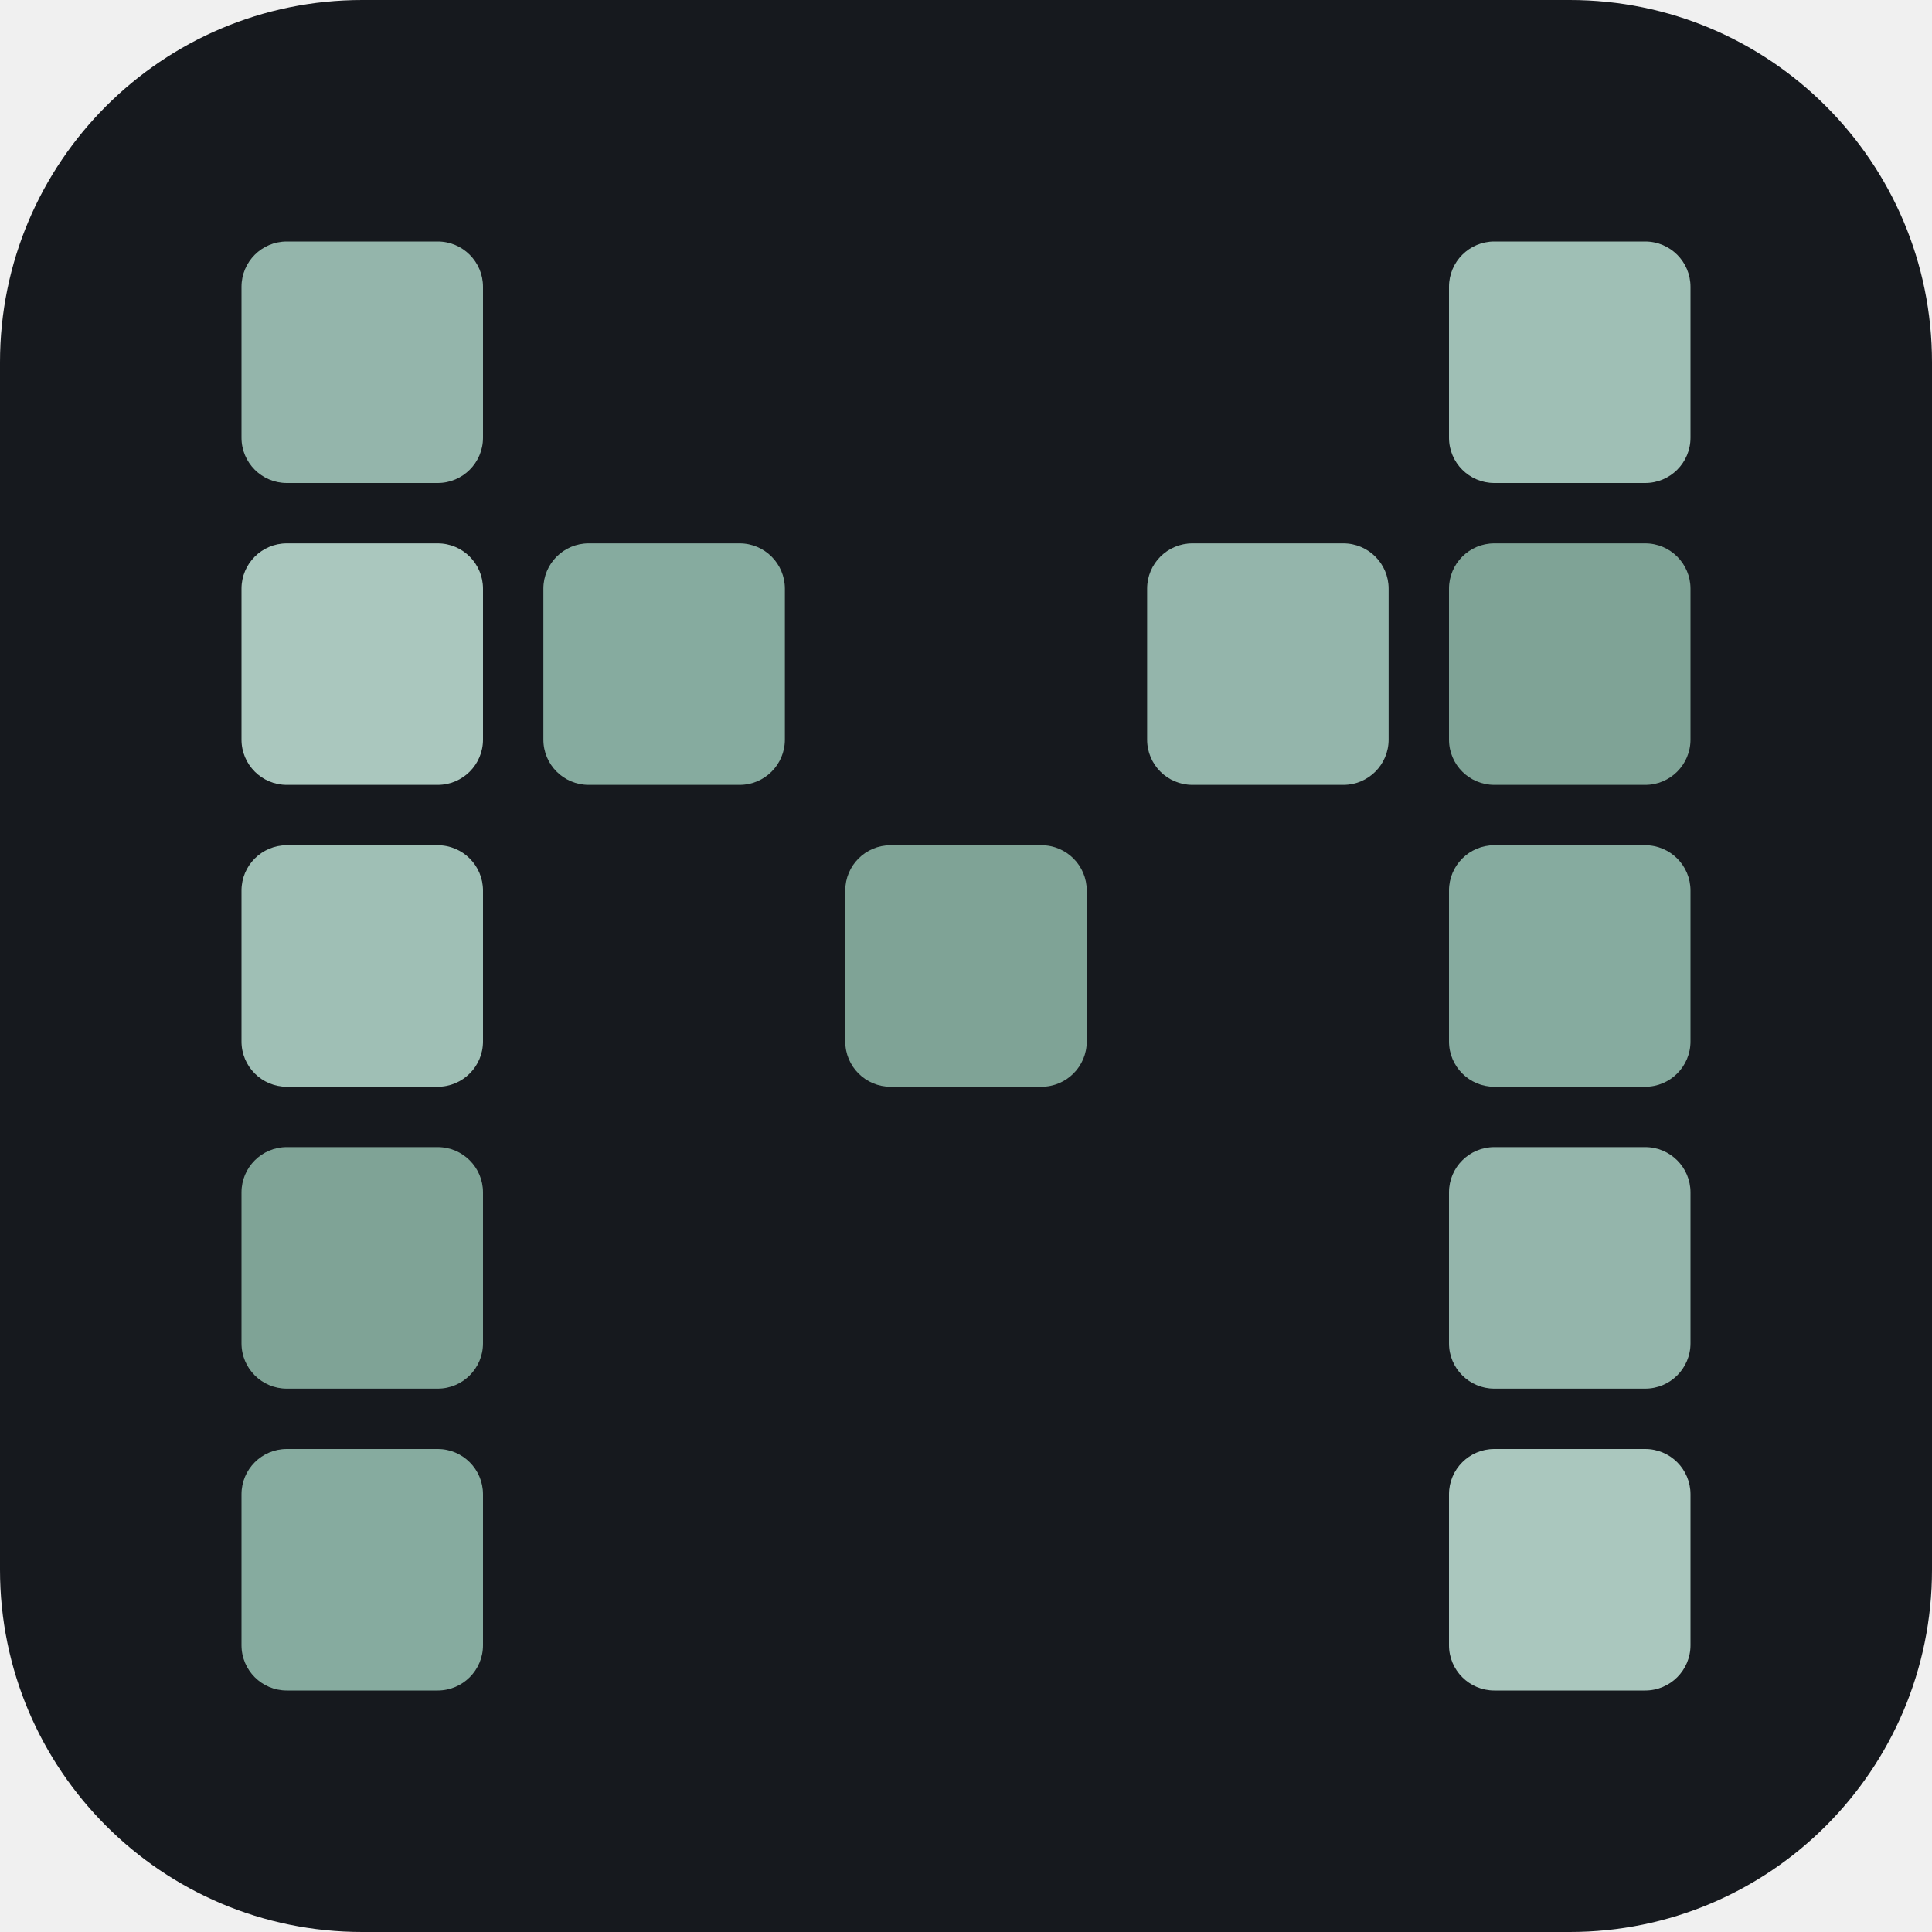
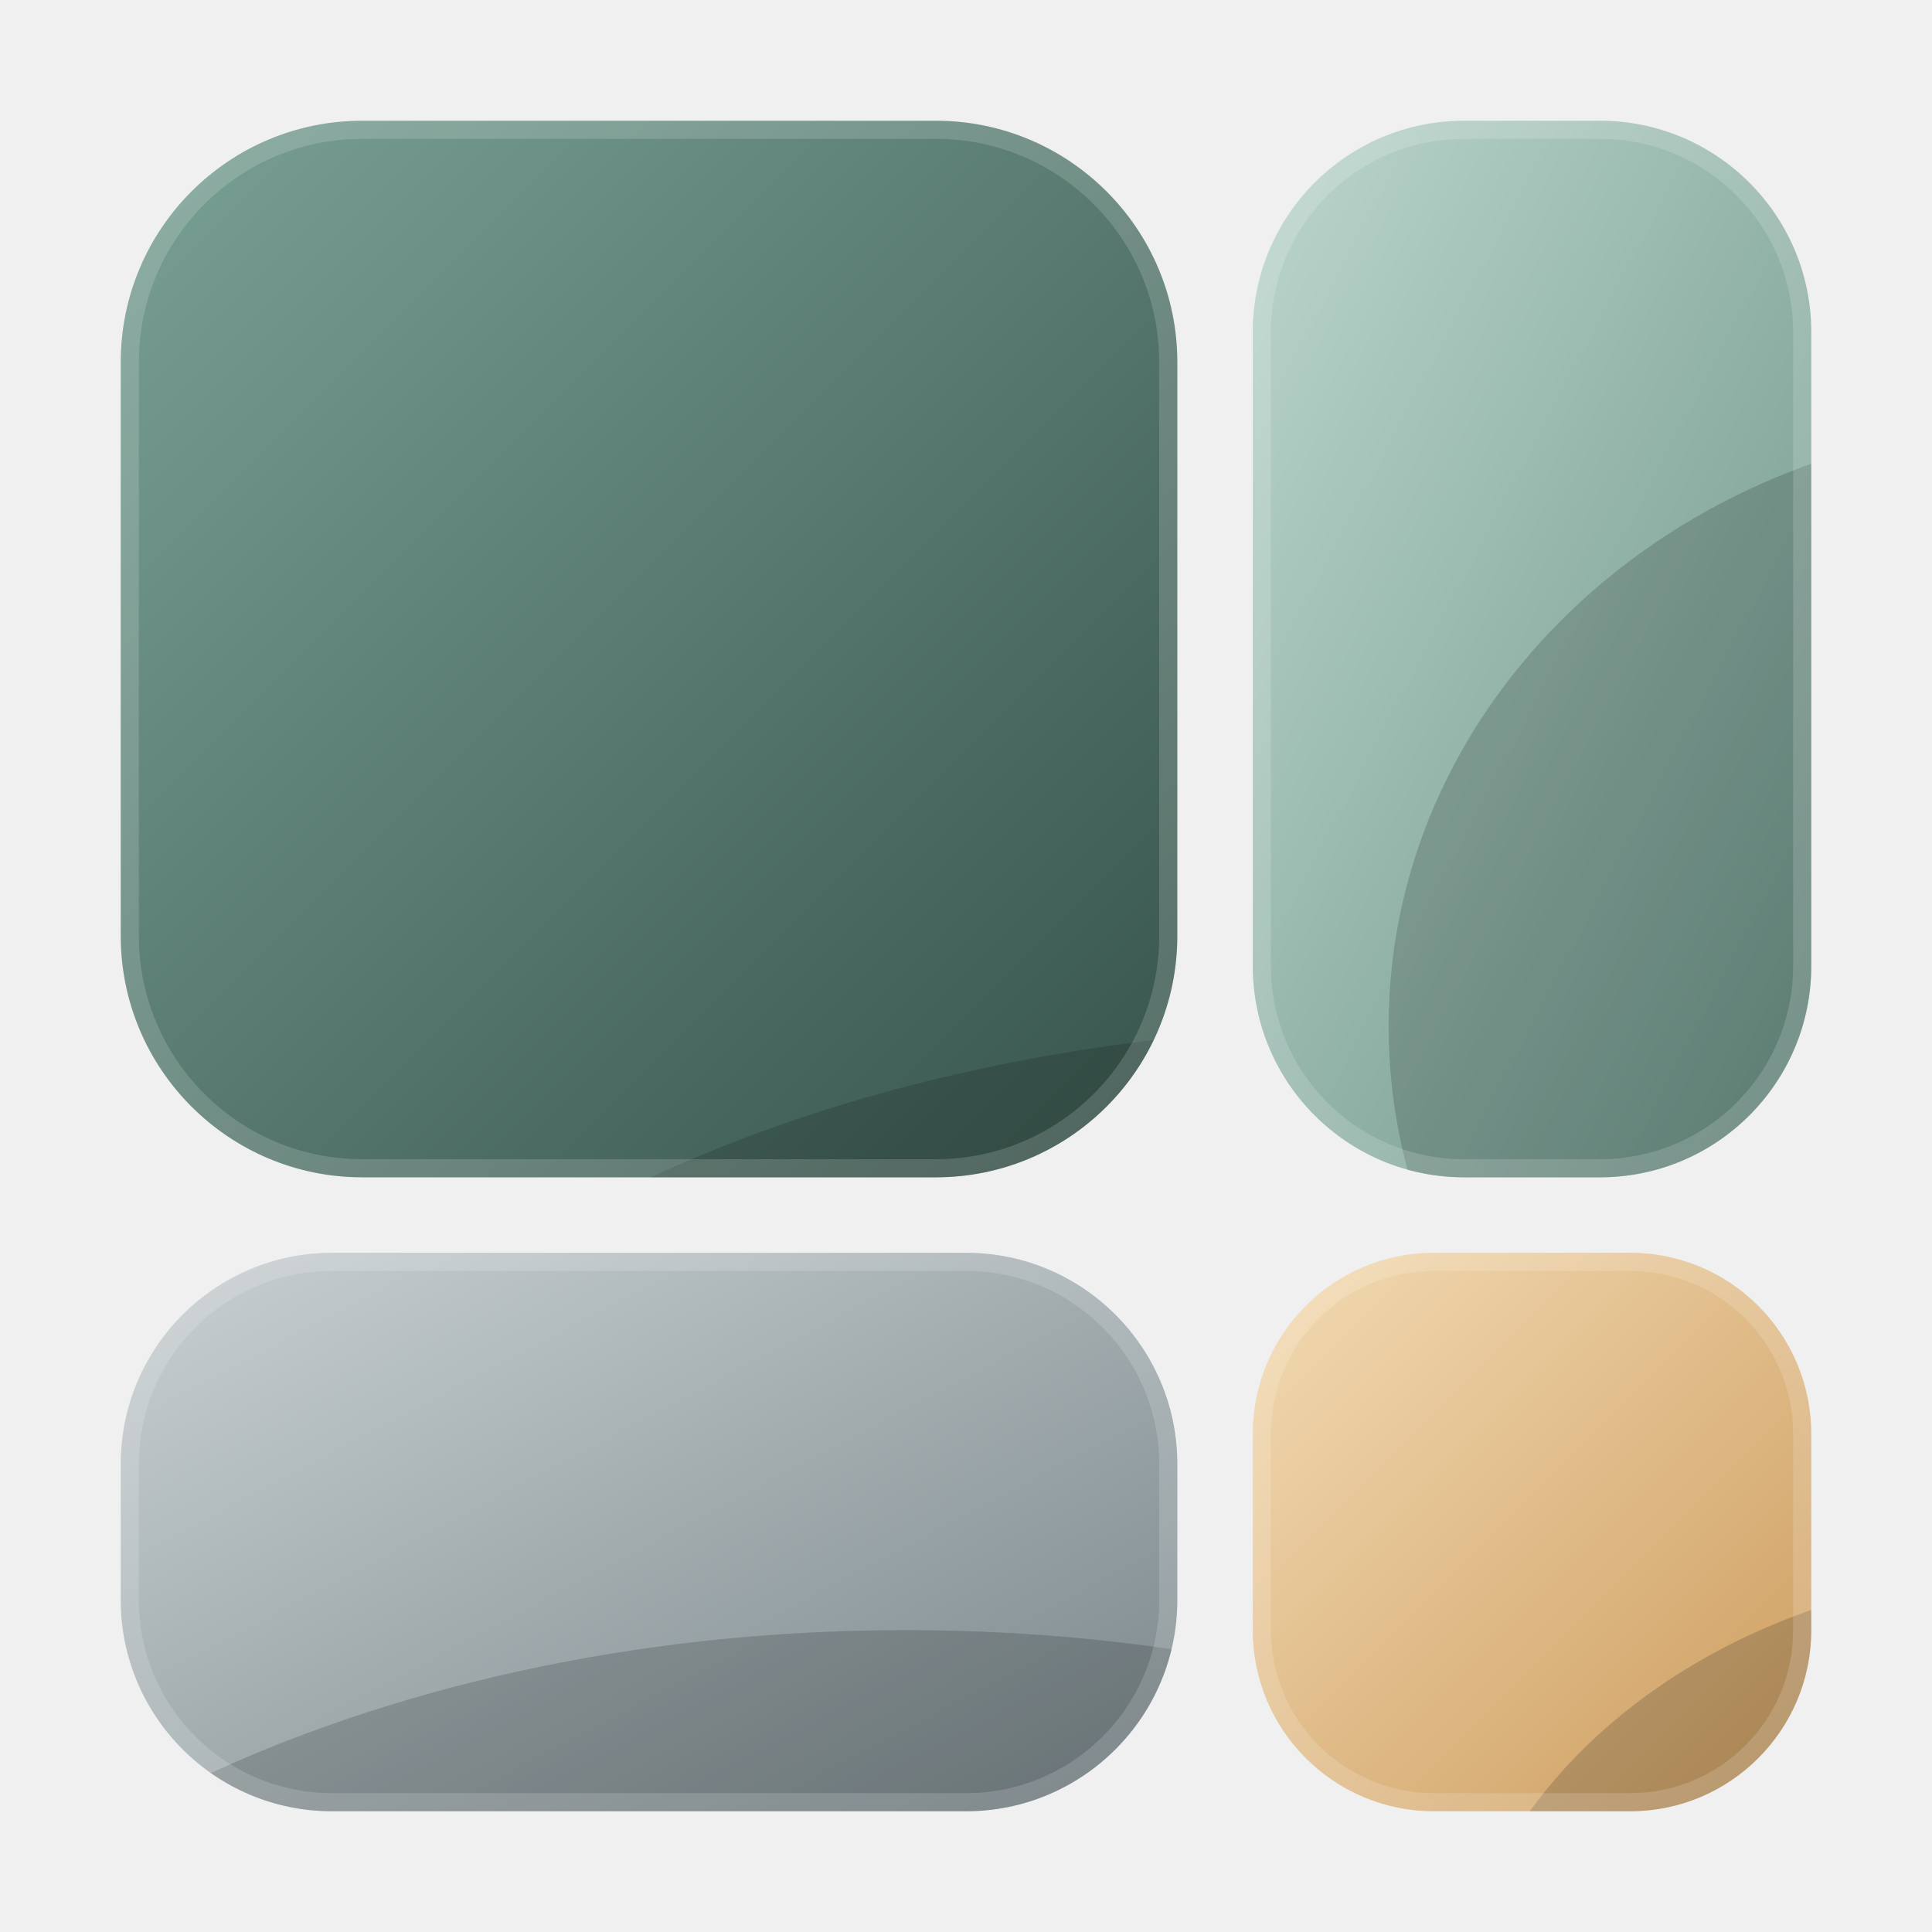
<svg xmlns="http://www.w3.org/2000/svg" viewBox="0 0 64 64">
-   <rect width="64" height="64" rx="12" fill="#16191e" />
-   <rect x="8" y="8" width="8" height="8" rx="1.5" fill="#94b5ab" />
-   <rect x="48" y="8" width="8" height="8" rx="1.5" fill="#9fbfb5" />
-   <rect x="8" y="18" width="8" height="8" rx="1.5" fill="#aac7be" />
-   <rect x="18" y="18" width="8" height="8" rx="1.5" fill="#86ab9f" />
-   <rect x="38" y="18" width="8" height="8" rx="1.5" fill="#94b5ab" />
-   <rect x="48" y="18" width="8" height="8" rx="1.5" fill="#7fa396" />
-   <rect x="8" y="28" width="8" height="8" rx="1.5" fill="#9fbfb5" />
-   <rect x="28" y="28" width="8" height="8" rx="1.5" fill="#7fa396" />
-   <rect x="48" y="28" width="8" height="8" rx="1.5" fill="#86ab9f" />
-   <rect x="8" y="38" width="8" height="8" rx="1.5" fill="#7fa396" />
-   <rect x="48" y="38" width="8" height="8" rx="1.5" fill="#94b5ab" />
-   <rect x="8" y="48" width="8" height="8" rx="1.5" fill="#86ab9f" />
-   <rect x="48" y="48" width="8" height="8" rx="1.5" fill="#aac7be" />
+   <defs>
+     <linearGradient id="a" x1="0" y1="0" x2="1" y2="1">
+       <stop offset="0" stop-color="#7aa196" />
+       <stop offset="1" stop-color="#36534b" />
+     </linearGradient>
+     <linearGradient id="b" x1="0" y1="0" x2="1" y2="1">
+       <stop offset="0" stop-color="#bcd6cd" />
+       <stop offset="1" stop-color="#6c9387" />
+     </linearGradient>
+     <linearGradient id="c" x1="0" y1="0" x2="1" y2="1">
+       <stop offset="0" stop-color="#c9d0d2" />
+       <stop offset="1" stop-color="#7a878b" />
+     </linearGradient>
+     <linearGradient id="d" x1="0" y1="0" x2="1" y2="1">
+       <stop offset="0" stop-color="#f3dbb4" />
+       <stop offset="1" stop-color="#cd9c5e" />
+     </linearGradient>
+     <clipPath id="ca">
+       <rect x="4" y="4" width="35" height="35" rx="8" />
+     </clipPath>
+     <clipPath id="cb">
+       <rect x="41.5" y="4" width="18.5" height="35" rx="7" />
+     </clipPath>
+     <clipPath id="cc">
+       <rect x="4" y="41.5" width="35" height="18.5" rx="7" />
+     </clipPath>
+     <clipPath id="cd">
+       <rect x="41.5" y="41.5" width="18.5" height="18.5" rx="6" />
+     </clipPath>
+   </defs>
+   <rect x="4" y="4" width="35" height="35" rx="8" fill="url(#a)" />
+   <rect x="41.5" y="4" width="18.5" height="35" rx="7" fill="url(#b)" />
+   <rect x="4" y="41.5" width="35" height="18.5" rx="7" fill="url(#c)" />
+   <rect x="41.5" y="41.5" width="18.5" height="18.5" rx="6" fill="url(#d)" />
+   <g fill="#0b1210" opacity="0.18">
+     <ellipse cx="46" cy="58" rx="40" ry="24" clip-path="url(#ca)" />
+     <ellipse cx="68" cy="34" rx="22" ry="20" clip-path="url(#cb)" />
+     <ellipse cx="30" cy="80" rx="40" ry="26" clip-path="url(#cc)" />
+     <ellipse cx="68" cy="68" rx="20" ry="16" clip-path="url(#cd)" />
+   </g>
+   <g fill="none" stroke="#ffffff" stroke-opacity="0.16" stroke-width="0.6">
+     <rect x="4.3" y="4.3" width="34.4" height="34.4" rx="7.7" />
+     <rect x="41.8" y="4.3" width="17.9" height="34.4" rx="6.7" />
+     <rect x="4.3" y="41.8" width="34.4" height="17.9" rx="6.7" />
+     <rect x="41.8" y="41.8" width="17.9" height="17.9" rx="5.7" />
+   </g>
</svg>
